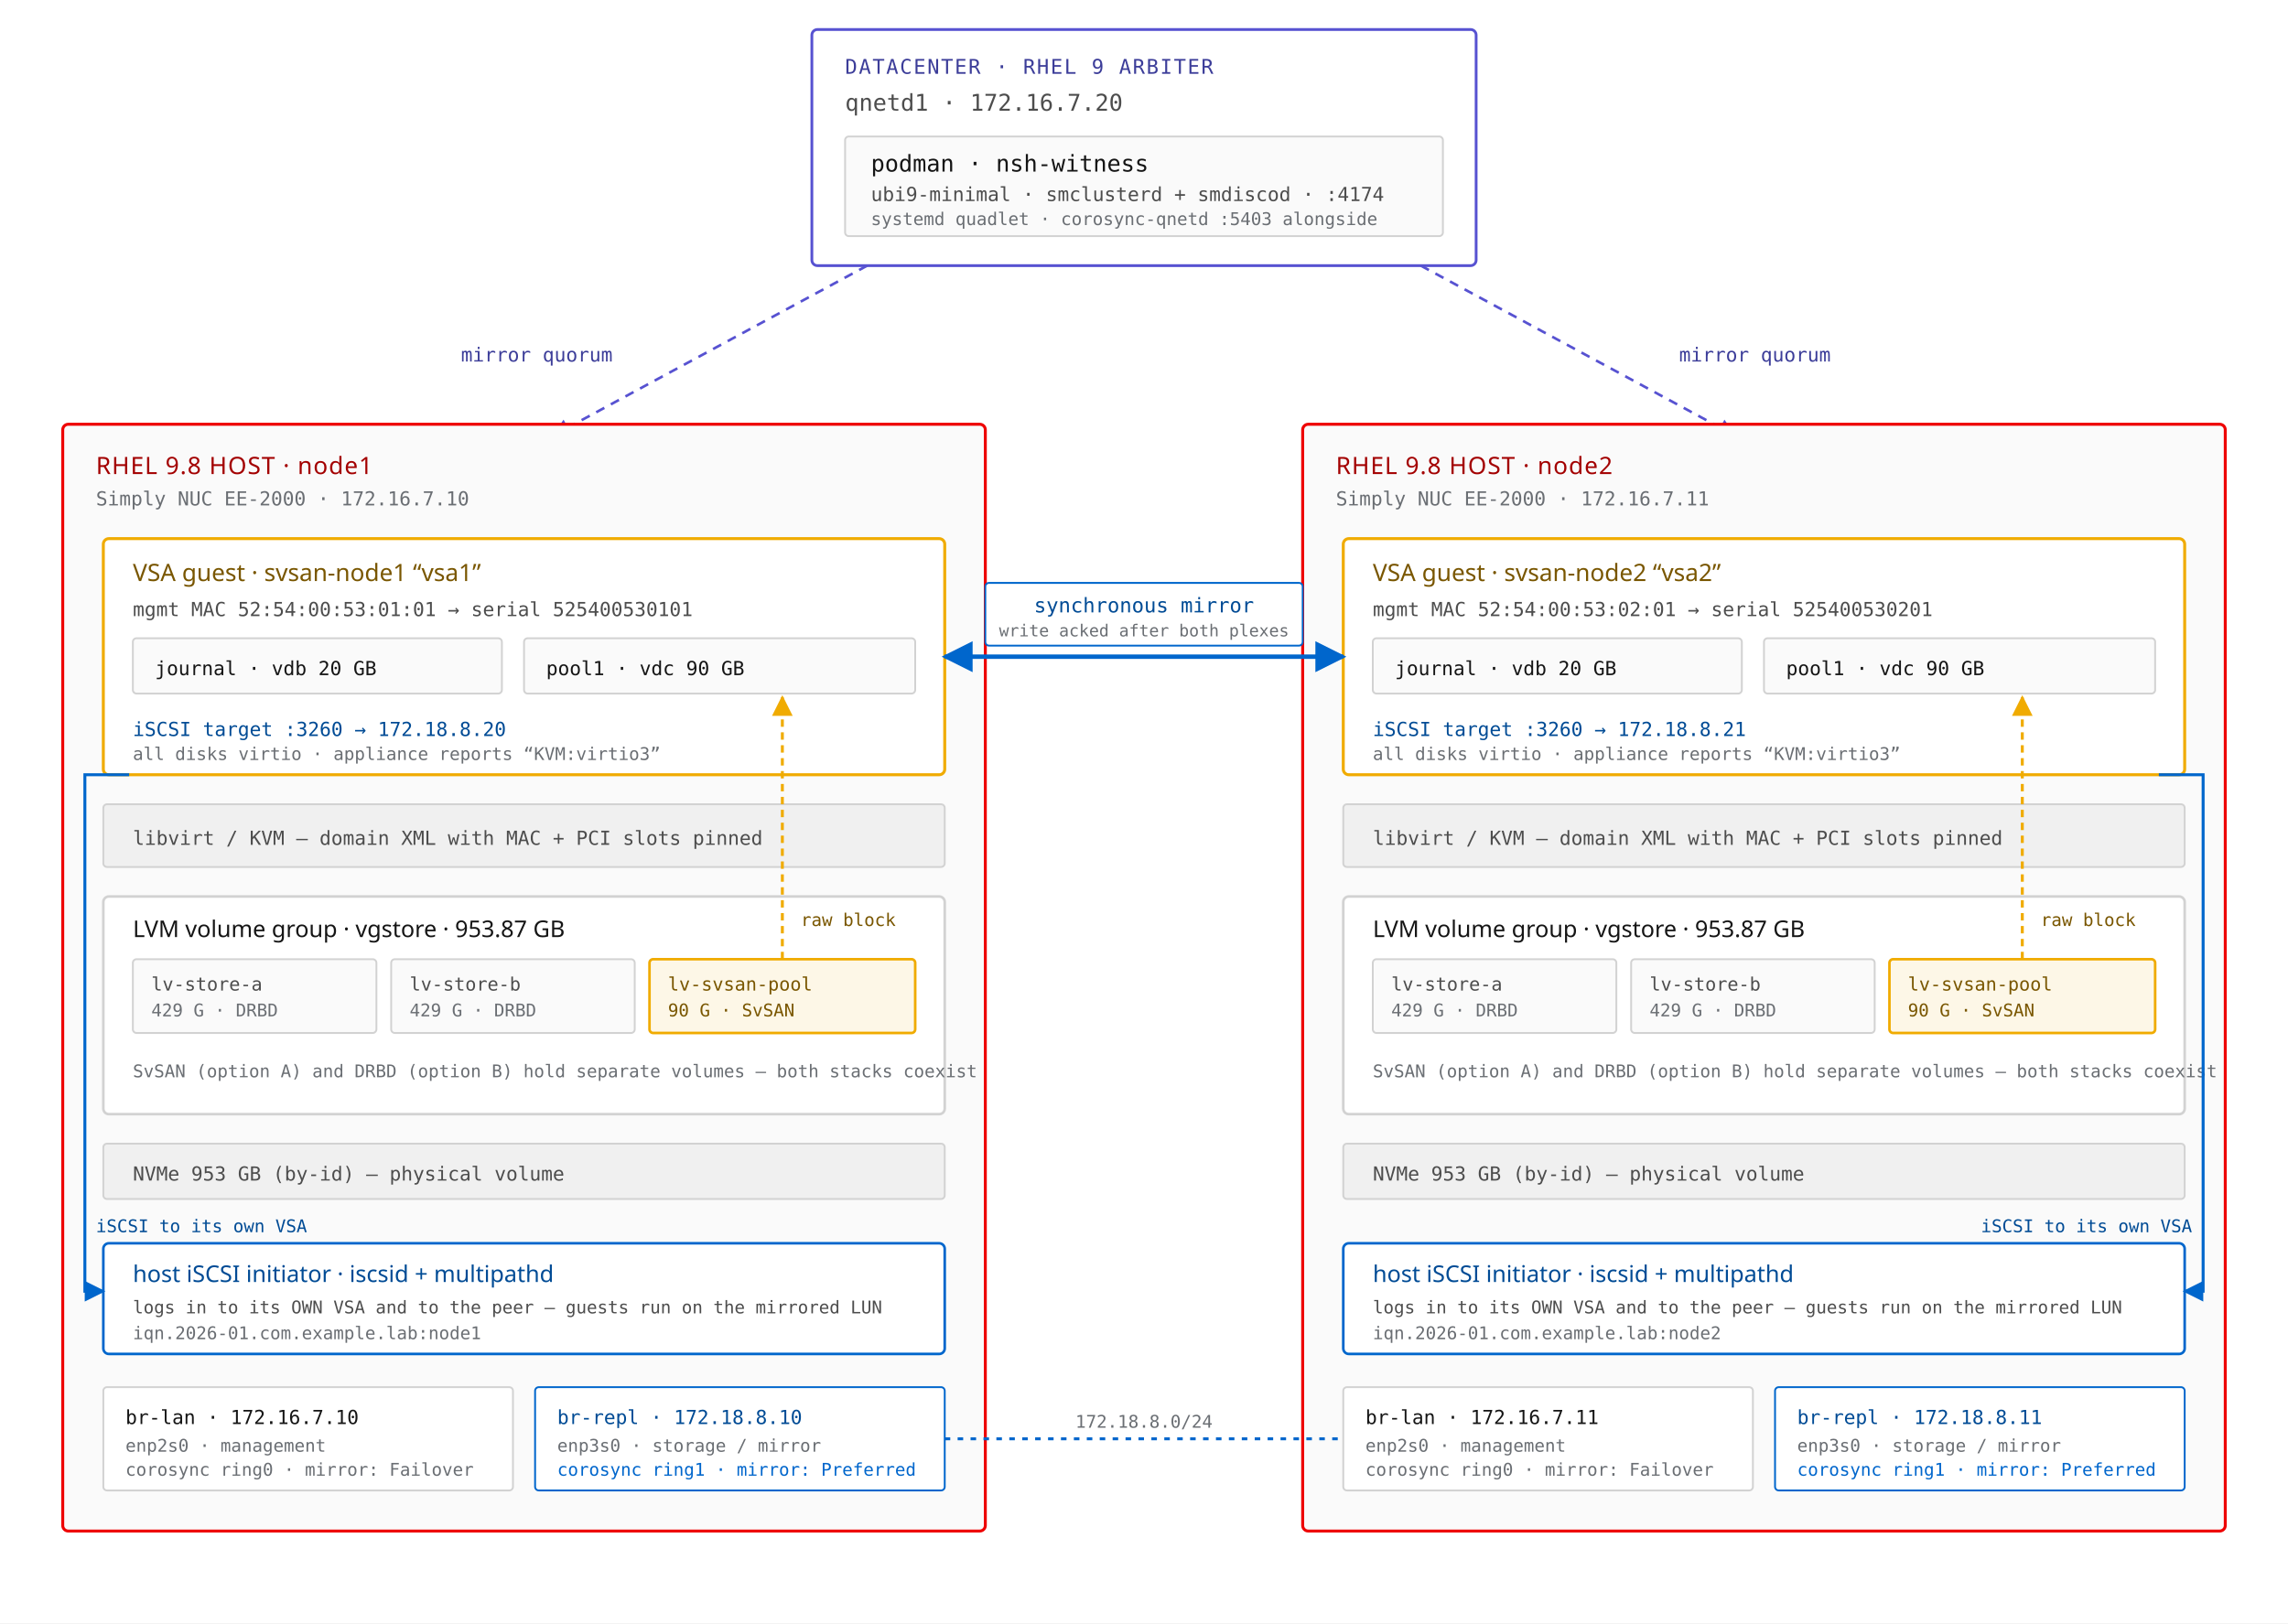
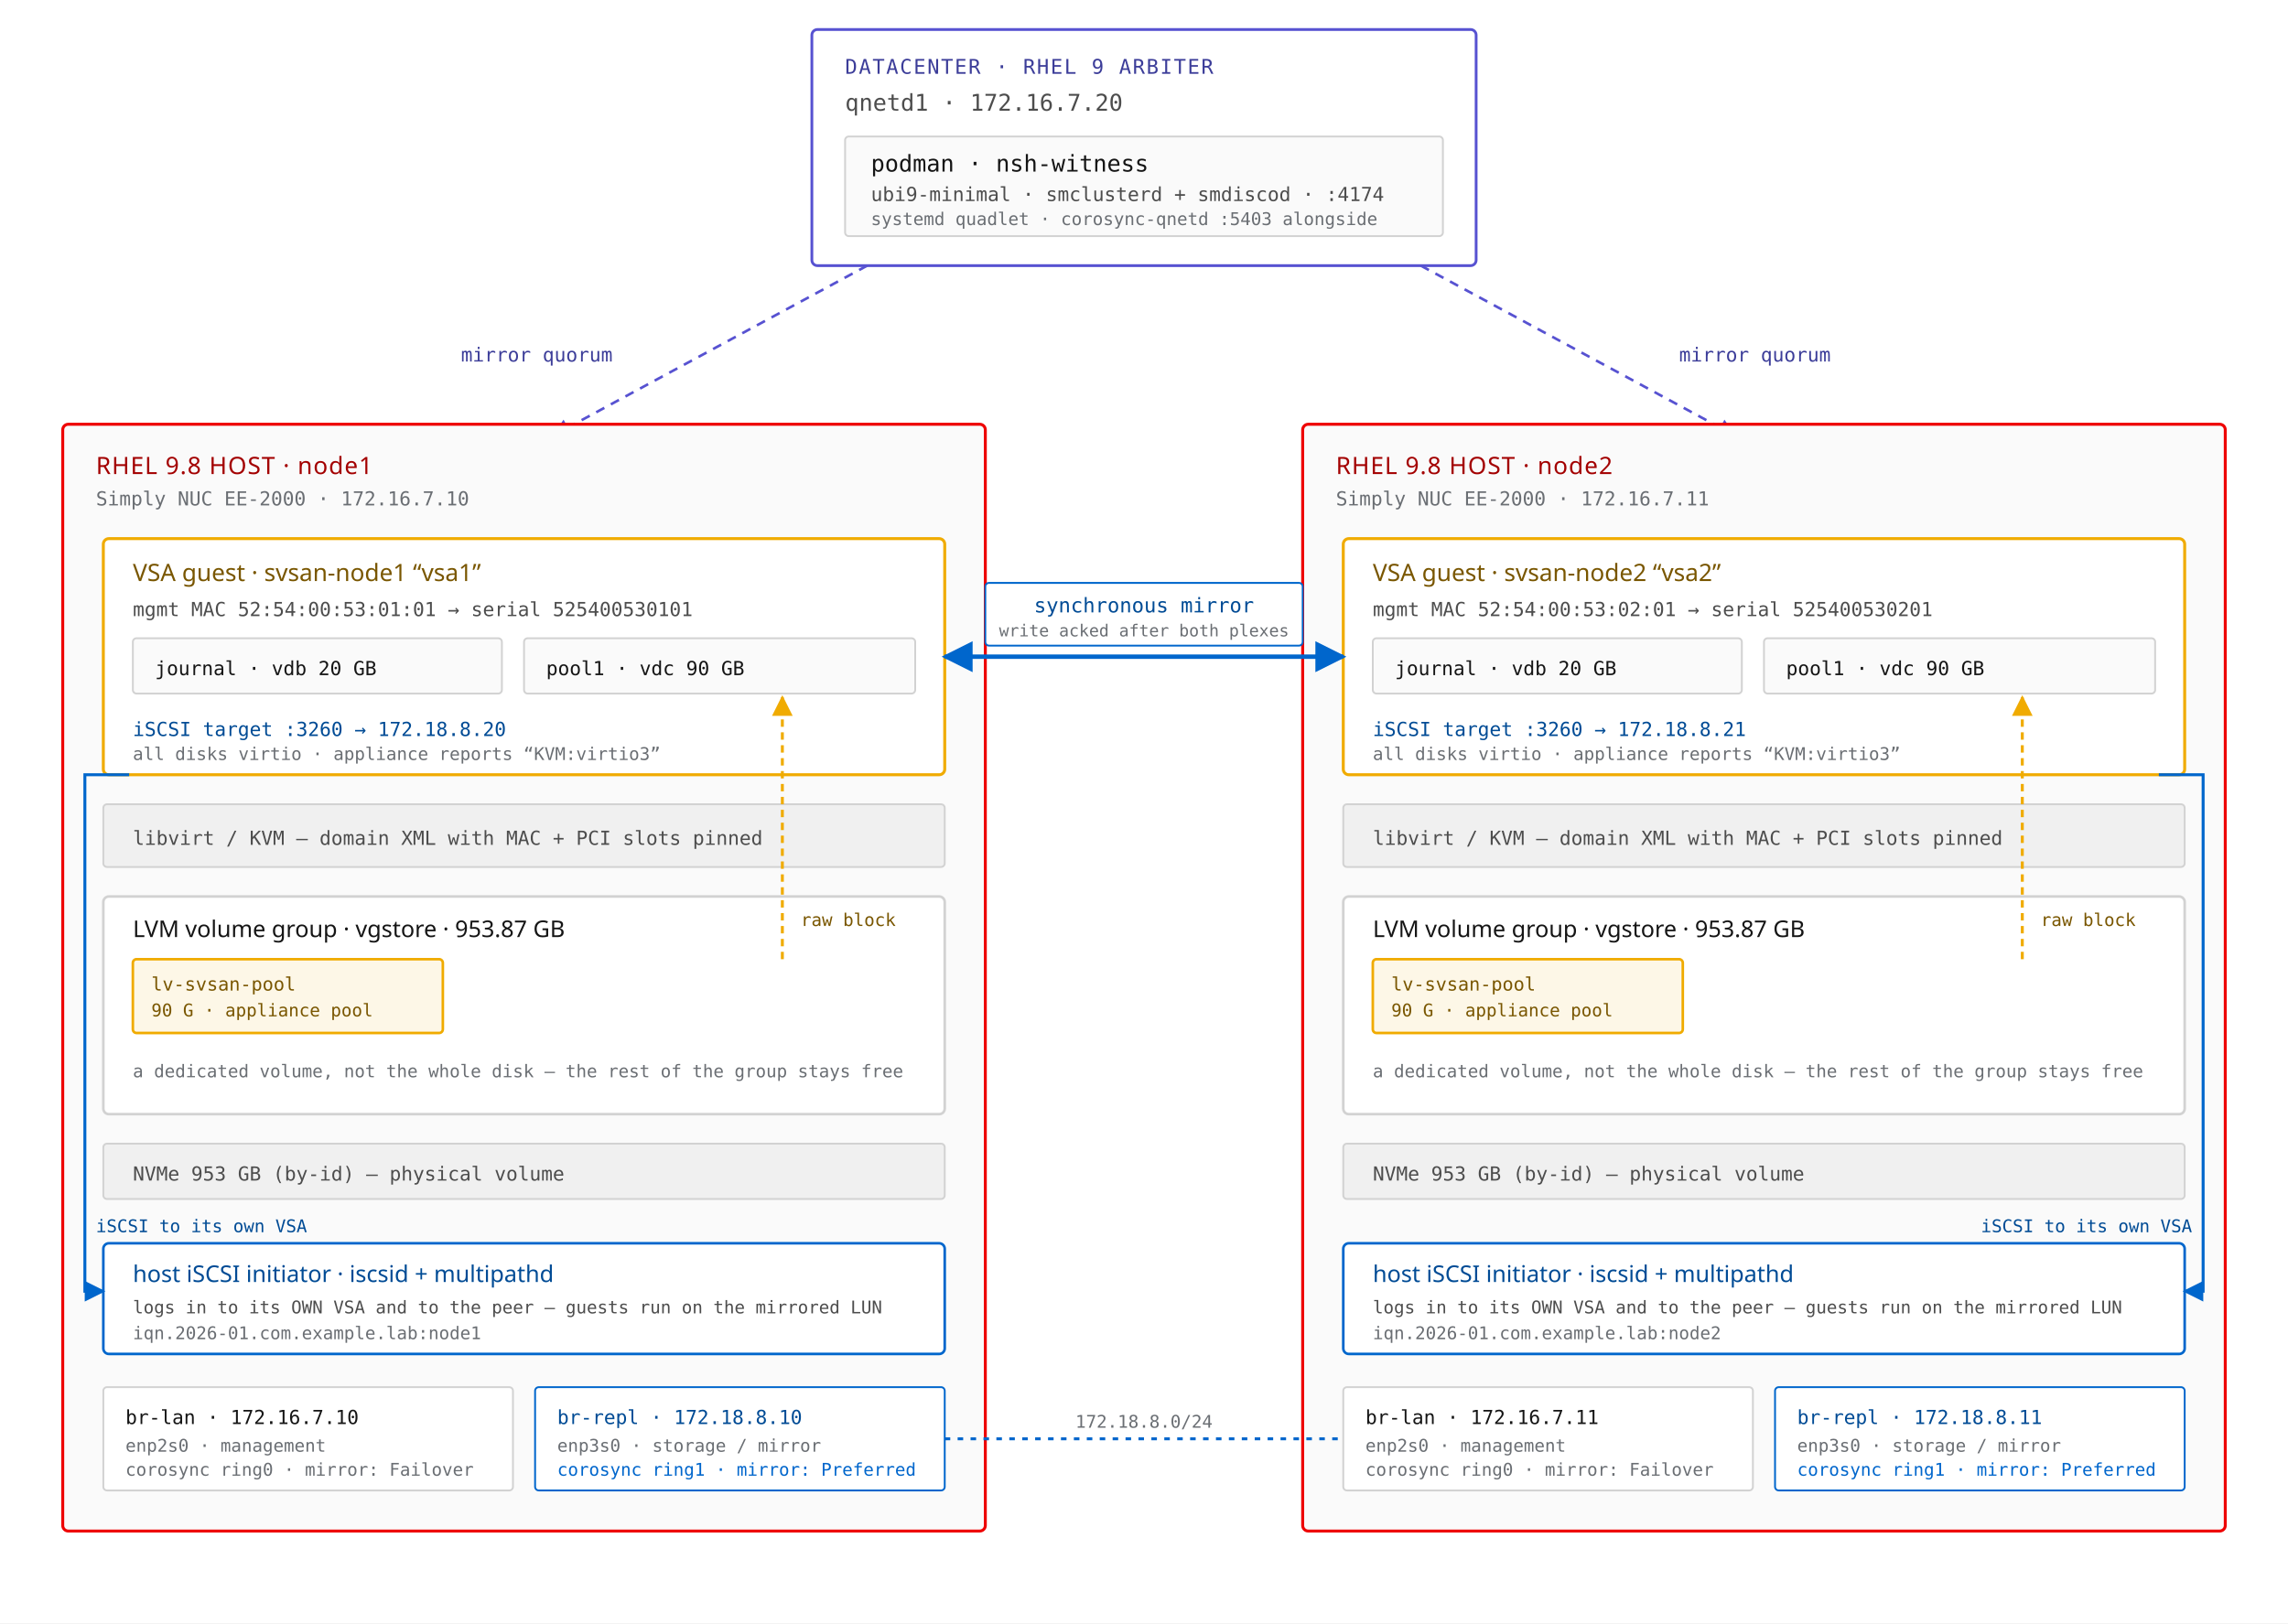
<svg xmlns="http://www.w3.org/2000/svg" width="1240" height="880" viewBox="0 0 1240 880" role="img" aria-label="Two RHEL 9 hosts each running a StorMagic VSA on LVM-backed storage, mirroring synchronously over a storage network, with a witness container on a third RHEL host arbitrating quorum.">
  <rect width="1240" height="880" fill="#ffffff" />
  <defs>
    <marker id="ar" viewBox="0 0 10 10" refX="9" refY="5" markerWidth="7" markerHeight="7" orient="auto-start-reverse">
      <path d="M0,0 L10,5 L0,10 z" fill="context-stroke" />
    </marker>
  </defs>
  <rect x="440" y="16" width="360" height="128" rx="3" fill="#ffffff" stroke="#5752d1" stroke-width="1.5" />
  <text x="458" y="40" font-family="Red Hat Mono, monospace" font-size="11" fill="#3c3d99" letter-spacing="0.8">DATACENTER · RHEL 9 ARBITER</text>
  <text x="458" y="60" font-family="Red Hat Mono, monospace" font-size="12.5" fill="#4d4d4d">qnetd1 · 172.16.7.20</text>
  <rect x="458" y="74" width="324" height="54" rx="2" fill="#fafafa" stroke="#d2d2d2" />
  <text x="472" y="93" font-family="Red Hat Mono, monospace" font-size="12.5" fill="#151515">podman · nsh-witness</text>
  <text x="472" y="109" font-family="Red Hat Mono, monospace" font-size="10.5" fill="#4d4d4d">ubi9-minimal · smclusterd + smdiscod · :4174</text>
  <text x="472" y="122" font-family="Red Hat Mono, monospace" font-size="9.5" fill="#6a6e73">systemd quadlet · corosync-qnetd :5403 alongside</text>
  <path d="M470,144 L300,236" stroke="#5752d1" stroke-width="1.4" stroke-dasharray="5 4" fill="none" marker-end="url(#ar)" />
  <path d="M770,144 L940,236" stroke="#5752d1" stroke-width="1.4" stroke-dasharray="5 4" fill="none" marker-end="url(#ar)" />
  <text x="332" y="196" font-family="Red Hat Mono, monospace" font-size="10.5" fill="#3c3d99" text-anchor="end">mirror quorum</text>
  <text x="910" y="196" font-family="Red Hat Mono, monospace" font-size="10.5" fill="#3c3d99">mirror quorum</text>
  <rect x="34" y="230" width="500" height="600" rx="3" fill="#fafafa" stroke="#ee0000" stroke-width="1.6" />
  <text x="52" y="257" font-family="Red Hat Display, sans-serif" font-size="13" font-weight="500" fill="#a30000" letter-spacing="0.5">RHEL 9.8 HOST · node1</text>
  <text x="52" y="274" font-family="Red Hat Mono, monospace" font-size="10.5" fill="#6a6e73">Simply NUC EE-2000 · 172.16.7.10</text>
  <rect x="706" y="230" width="500" height="600" rx="3" fill="#fafafa" stroke="#ee0000" stroke-width="1.6" />
  <text x="724" y="257" font-family="Red Hat Display, sans-serif" font-size="13" font-weight="500" fill="#a30000" letter-spacing="0.5">RHEL 9.8 HOST · node2</text>
  <text x="724" y="274" font-family="Red Hat Mono, monospace" font-size="10.5" fill="#6a6e73">Simply NUC EE-2000 · 172.16.7.11</text>
  <rect x="56" y="292" width="456" height="128" rx="3" fill="#ffffff" stroke="#f0ab00" stroke-width="1.6" />
  <text x="72" y="315" font-family="Red Hat Display, sans-serif" font-size="13" font-weight="500" fill="#795600">VSA guest · svsan-node1 “vsa1”</text>
  <text x="72" y="334" font-family="Red Hat Mono, monospace" font-size="10.5" fill="#4d4d4d">mgmt MAC 52:54:00:53:01:01 → serial 525400530101</text>
  <rect x="72" y="346" width="200" height="30" rx="2" fill="#fafafa" stroke="#d2d2d2" />
  <text x="84" y="366" font-family="Red Hat Mono, monospace" font-size="10.5" fill="#151515">journal · vdb 20 GB</text>
  <rect x="284" y="346" width="212" height="30" rx="2" fill="#fafafa" stroke="#d2d2d2" />
  <text x="296" y="366" font-family="Red Hat Mono, monospace" font-size="10.5" fill="#151515">pool1 · vdc 90 GB</text>
  <text x="72" y="399" font-family="Red Hat Mono, monospace" font-size="10.5" fill="#004b95">iSCSI target :3260 → 172.18.8.20</text>
  <text x="72" y="412" font-family="Red Hat Mono, monospace" font-size="9.5" fill="#6a6e73">all disks virtio · appliance reports “KVM:virtio3”</text>
  <rect x="728" y="292" width="456" height="128" rx="3" fill="#ffffff" stroke="#f0ab00" stroke-width="1.6" />
  <text x="744" y="315" font-family="Red Hat Display, sans-serif" font-size="13" font-weight="500" fill="#795600">VSA guest · svsan-node2 “vsa2”</text>
  <text x="744" y="334" font-family="Red Hat Mono, monospace" font-size="10.5" fill="#4d4d4d">mgmt MAC 52:54:00:53:02:01 → serial 525400530201</text>
  <rect x="744" y="346" width="200" height="30" rx="2" fill="#fafafa" stroke="#d2d2d2" />
  <text x="756" y="366" font-family="Red Hat Mono, monospace" font-size="10.5" fill="#151515">journal · vdb 20 GB</text>
  <rect x="956" y="346" width="212" height="30" rx="2" fill="#fafafa" stroke="#d2d2d2" />
  <text x="968" y="366" font-family="Red Hat Mono, monospace" font-size="10.5" fill="#151515">pool1 · vdc 90 GB</text>
  <text x="744" y="399" font-family="Red Hat Mono, monospace" font-size="10.5" fill="#004b95">iSCSI target :3260 → 172.18.8.21</text>
  <text x="744" y="412" font-family="Red Hat Mono, monospace" font-size="9.5" fill="#6a6e73">all disks virtio · appliance reports “KVM:virtio3”</text>
  <path d="M512,356 L728,356" stroke="#0066cc" stroke-width="2.4" fill="none" marker-end="url(#ar)" marker-start="url(#ar)" />
  <rect x="534" y="316" width="172" height="34" rx="2" fill="#ffffff" stroke="#0066cc" stroke-width="1" />
  <text x="620" y="332" font-family="Red Hat Mono, monospace" font-size="11" fill="#004b95" text-anchor="middle">synchronous mirror</text>
  <text x="620" y="345" font-family="Red Hat Mono, monospace" font-size="9" fill="#6a6e73" text-anchor="middle">write acked after both plexes</text>
  <rect x="56" y="436" width="456" height="34" rx="2" fill="#f0f0f0" stroke="#d2d2d2" />
  <text x="72" y="458" font-family="Red Hat Mono, monospace" font-size="10.5" fill="#4d4d4d">libvirt / KVM — domain XML with MAC + PCI slots pinned</text>
  <rect x="728" y="436" width="456" height="34" rx="2" fill="#f0f0f0" stroke="#d2d2d2" />
  <text x="744" y="458" font-family="Red Hat Mono, monospace" font-size="10.5" fill="#4d4d4d">libvirt / KVM — domain XML with MAC + PCI slots pinned</text>
  <rect x="56" y="486" width="456" height="118" rx="3" fill="#ffffff" stroke="#d2d2d2" stroke-width="1.4" />
  <text x="72" y="508" font-family="Red Hat Display, sans-serif" font-size="12.5" font-weight="500" fill="#151515">LVM volume group · vgstore · 953.87 GB</text>
-   <rect x="72" y="520" width="132" height="40" rx="2" fill="#fafafa" stroke="#d2d2d2" />
-   <text x="82" y="537" font-family="Red Hat Mono, monospace" font-size="10" fill="#4d4d4d">lv-store-a</text>
-   <text x="82" y="551" font-family="Red Hat Mono, monospace" font-size="9.5" fill="#6a6e73">429 G · DRBD</text>
-   <rect x="212" y="520" width="132" height="40" rx="2" fill="#fafafa" stroke="#d2d2d2" />
-   <text x="222" y="537" font-family="Red Hat Mono, monospace" font-size="10" fill="#4d4d4d">lv-store-b</text>
-   <text x="222" y="551" font-family="Red Hat Mono, monospace" font-size="9.5" fill="#6a6e73">429 G · DRBD</text>
-   <rect x="352" y="520" width="144" height="40" rx="2" fill="#fdf7e7" stroke="#f0ab00" stroke-width="1.4" />
-   <text x="362" y="537" font-family="Red Hat Mono, monospace" font-size="10" fill="#795600">lv-svsan-pool</text>
-   <text x="362" y="551" font-family="Red Hat Mono, monospace" font-size="9.5" fill="#795600">90 G · SvSAN</text>
-   <text x="72" y="584" font-family="Red Hat Mono, monospace" font-size="9.5" fill="#6a6e73">SvSAN (option A) and DRBD (option B) hold separate volumes — both stacks coexist</text>
+   <rect x="72" y="520" width="168" height="40" rx="2" fill="#fdf7e7" stroke="#f0ab00" stroke-width="1.4" />
+   <text x="82" y="537" font-family="Red Hat Mono, monospace" font-size="10" fill="#795600">lv-svsan-pool</text>
+   <text x="82" y="551" font-family="Red Hat Mono, monospace" font-size="9.5" fill="#795600">90 G · appliance pool</text>
+   <text x="72" y="584" font-family="Red Hat Mono, monospace" font-size="9.5" fill="#6a6e73">a dedicated volume, not the whole disk — the rest of the group stays free</text>
  <rect x="728" y="486" width="456" height="118" rx="3" fill="#ffffff" stroke="#d2d2d2" stroke-width="1.4" />
  <text x="744" y="508" font-family="Red Hat Display, sans-serif" font-size="12.5" font-weight="500" fill="#151515">LVM volume group · vgstore · 953.87 GB</text>
-   <rect x="744" y="520" width="132" height="40" rx="2" fill="#fafafa" stroke="#d2d2d2" />
-   <text x="754" y="537" font-family="Red Hat Mono, monospace" font-size="10" fill="#4d4d4d">lv-store-a</text>
-   <text x="754" y="551" font-family="Red Hat Mono, monospace" font-size="9.5" fill="#6a6e73">429 G · DRBD</text>
-   <rect x="884" y="520" width="132" height="40" rx="2" fill="#fafafa" stroke="#d2d2d2" />
-   <text x="894" y="537" font-family="Red Hat Mono, monospace" font-size="10" fill="#4d4d4d">lv-store-b</text>
-   <text x="894" y="551" font-family="Red Hat Mono, monospace" font-size="9.5" fill="#6a6e73">429 G · DRBD</text>
-   <rect x="1024" y="520" width="144" height="40" rx="2" fill="#fdf7e7" stroke="#f0ab00" stroke-width="1.4" />
-   <text x="1034" y="537" font-family="Red Hat Mono, monospace" font-size="10" fill="#795600">lv-svsan-pool</text>
-   <text x="1034" y="551" font-family="Red Hat Mono, monospace" font-size="9.5" fill="#795600">90 G · SvSAN</text>
-   <text x="744" y="584" font-family="Red Hat Mono, monospace" font-size="9.5" fill="#6a6e73">SvSAN (option A) and DRBD (option B) hold separate volumes — both stacks coexist</text>
+   <rect x="744" y="520" width="168" height="40" rx="2" fill="#fdf7e7" stroke="#f0ab00" stroke-width="1.4" />
+   <text x="754" y="537" font-family="Red Hat Mono, monospace" font-size="10" fill="#795600">lv-svsan-pool</text>
+   <text x="754" y="551" font-family="Red Hat Mono, monospace" font-size="9.5" fill="#795600">90 G · appliance pool</text>
+   <text x="744" y="584" font-family="Red Hat Mono, monospace" font-size="9.5" fill="#6a6e73">a dedicated volume, not the whole disk — the rest of the group stays free</text>
  <path d="M424,520 L424,378" stroke="#f0ab00" stroke-width="1.6" fill="none" marker-end="url(#ar)" stroke-dasharray="4 3" />
  <text x="434" y="502" font-family="Red Hat Mono, monospace" font-size="9.5" fill="#795600">raw block</text>
  <path d="M1096,520 L1096,378" stroke="#f0ab00" stroke-width="1.6" fill="none" marker-end="url(#ar)" stroke-dasharray="4 3" />
  <text x="1106" y="502" font-family="Red Hat Mono, monospace" font-size="9.5" fill="#795600">raw block</text>
  <rect x="56" y="620" width="456" height="30" rx="2" fill="#f0f0f0" stroke="#d2d2d2" />
  <text x="72" y="640" font-family="Red Hat Mono, monospace" font-size="10.5" fill="#4d4d4d">NVMe 953 GB (by-id) — physical volume</text>
  <rect x="728" y="620" width="456" height="30" rx="2" fill="#f0f0f0" stroke="#d2d2d2" />
  <text x="744" y="640" font-family="Red Hat Mono, monospace" font-size="10.5" fill="#4d4d4d">NVMe 953 GB (by-id) — physical volume</text>
  <text x="52" y="668" font-family="Red Hat Mono, monospace" font-size="9.5" fill="#004b95">iSCSI to its own VSA</text>
  <rect x="56" y="674" width="456" height="60" rx="3" fill="#ffffff" stroke="#0066cc" stroke-width="1.4" />
  <text x="72" y="695" font-family="Red Hat Display, sans-serif" font-size="12.5" font-weight="500" fill="#004b95">host iSCSI initiator · iscsid + multipathd</text>
  <text x="72" y="712" font-family="Red Hat Mono, monospace" font-size="9.5" fill="#4d4d4d">logs in to its OWN VSA and to the peer — guests run on the mirrored LUN</text>
  <text x="72" y="726" font-family="Red Hat Mono, monospace" font-size="9.5" fill="#6a6e73">iqn.2026-01.com.example.lab:node1</text>
  <text x="1188" y="668" font-family="Red Hat Mono, monospace" font-size="9.5" fill="#004b95" text-anchor="end">iSCSI to its own VSA</text>
  <rect x="728" y="674" width="456" height="60" rx="3" fill="#ffffff" stroke="#0066cc" stroke-width="1.4" />
  <text x="744" y="695" font-family="Red Hat Display, sans-serif" font-size="12.5" font-weight="500" fill="#004b95">host iSCSI initiator · iscsid + multipathd</text>
  <text x="744" y="712" font-family="Red Hat Mono, monospace" font-size="9.5" fill="#4d4d4d">logs in to its OWN VSA and to the peer — guests run on the mirrored LUN</text>
  <text x="744" y="726" font-family="Red Hat Mono, monospace" font-size="9.5" fill="#6a6e73">iqn.2026-01.com.example.lab:node2</text>
  <path d="M70,420 L46,420 L46,700 L56,700" stroke="#0066cc" stroke-width="1.6" fill="none" marker-end="url(#ar)" />
  <path d="M1170,420 L1194,420 L1194,700 L1184,700" stroke="#0066cc" stroke-width="1.6" fill="none" marker-end="url(#ar)" />
  <rect x="56" y="752" width="222" height="56" rx="2" fill="#ffffff" stroke="#d2d2d2" />
  <text x="68" y="772" font-family="Red Hat Mono, monospace" font-size="10.5" fill="#151515">br-lan · 172.16.7.10</text>
  <text x="68" y="787" font-family="Red Hat Mono, monospace" font-size="9.5" fill="#6a6e73">enp2s0 · management</text>
  <text x="68" y="800" font-family="Red Hat Mono, monospace" font-size="9.5" fill="#6a6e73">corosync ring0 · mirror: Failover</text>
  <rect x="290" y="752" width="222" height="56" rx="2" fill="#ffffff" stroke="#0066cc" />
  <text x="302" y="772" font-family="Red Hat Mono, monospace" font-size="10.5" fill="#004b95">br-repl · 172.18.8.10</text>
  <text x="302" y="787" font-family="Red Hat Mono, monospace" font-size="9.5" fill="#6a6e73">enp3s0 · storage / mirror</text>
  <text x="302" y="800" font-family="Red Hat Mono, monospace" font-size="9.5" fill="#0066cc">corosync ring1 · mirror: Preferred</text>
  <rect x="728" y="752" width="222" height="56" rx="2" fill="#ffffff" stroke="#d2d2d2" />
  <text x="740" y="772" font-family="Red Hat Mono, monospace" font-size="10.5" fill="#151515">br-lan · 172.16.7.11</text>
  <text x="740" y="787" font-family="Red Hat Mono, monospace" font-size="9.5" fill="#6a6e73">enp2s0 · management</text>
  <text x="740" y="800" font-family="Red Hat Mono, monospace" font-size="9.5" fill="#6a6e73">corosync ring0 · mirror: Failover</text>
  <rect x="962" y="752" width="222" height="56" rx="2" fill="#ffffff" stroke="#0066cc" />
  <text x="974" y="772" font-family="Red Hat Mono, monospace" font-size="10.5" fill="#004b95">br-repl · 172.18.8.11</text>
  <text x="974" y="787" font-family="Red Hat Mono, monospace" font-size="9.5" fill="#6a6e73">enp3s0 · storage / mirror</text>
  <text x="974" y="800" font-family="Red Hat Mono, monospace" font-size="9.5" fill="#0066cc">corosync ring1 · mirror: Preferred</text>
  <path d="M512,780 L728,780" stroke="#0066cc" stroke-width="1.6" fill="none" stroke-dasharray="3 4" />
  <text x="620" y="774" font-family="Red Hat Mono, monospace" font-size="9.5" fill="#6a6e73" text-anchor="middle">172.18.8.0/24</text>
</svg>
